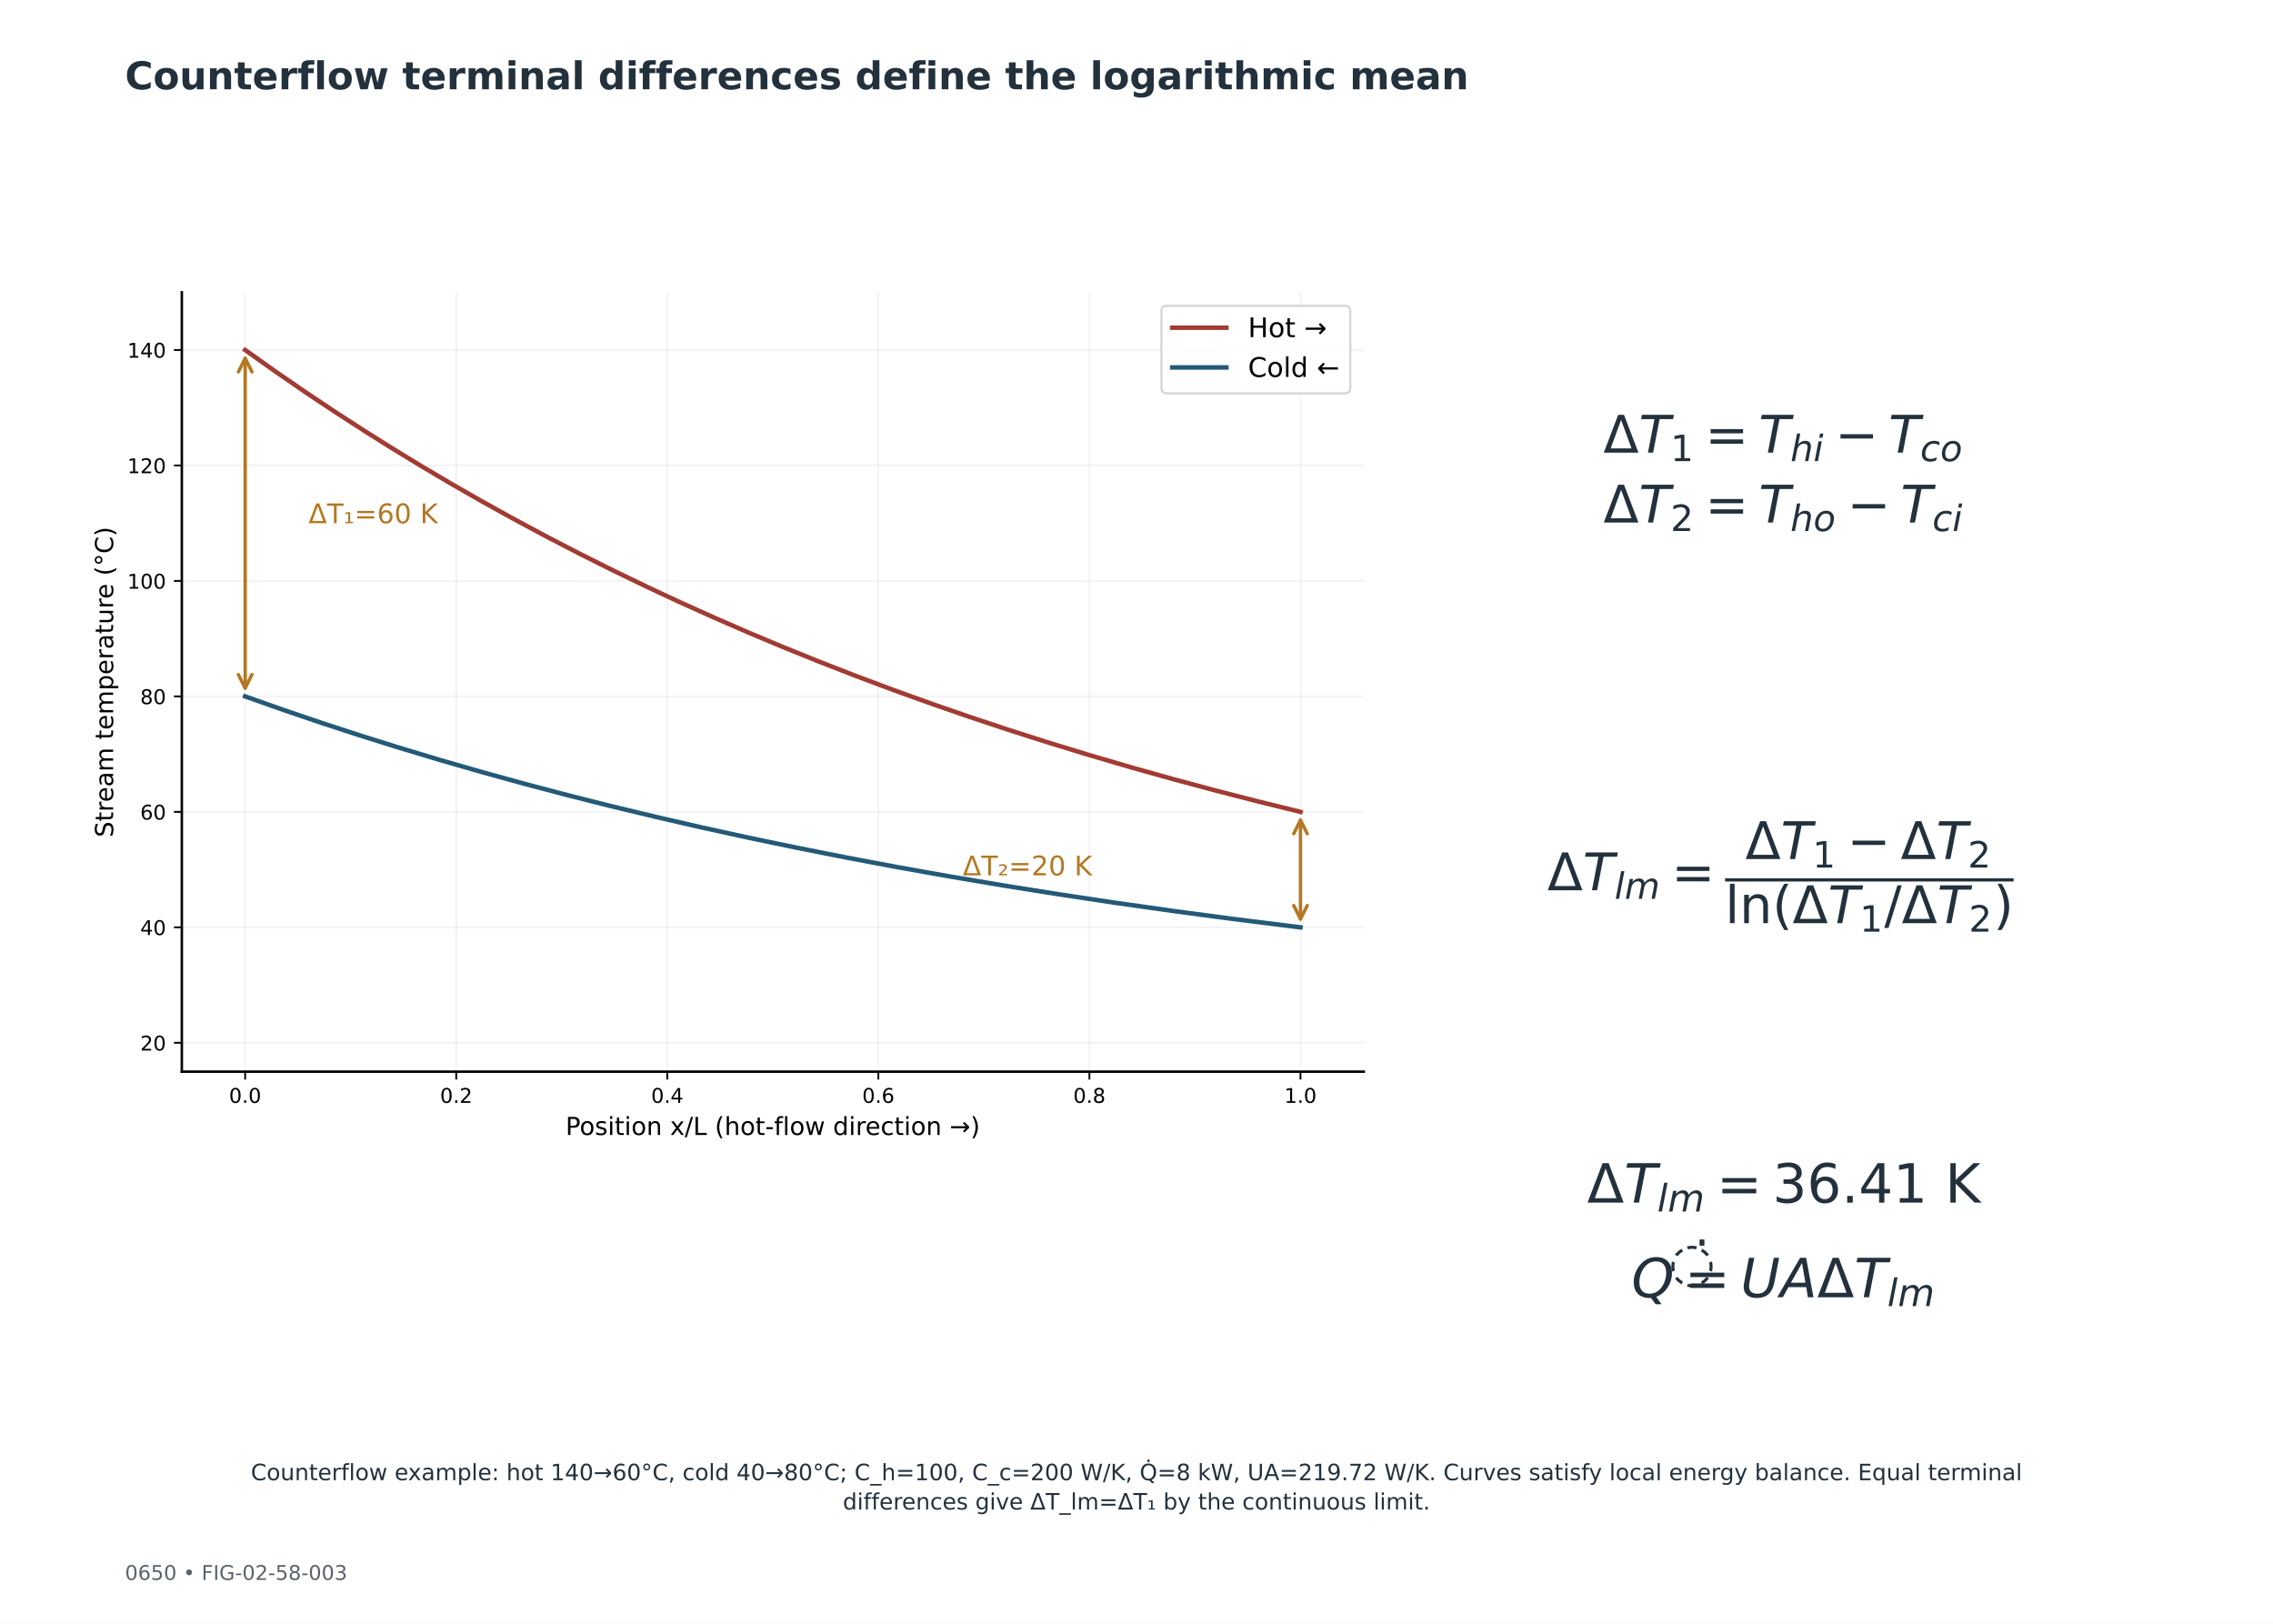
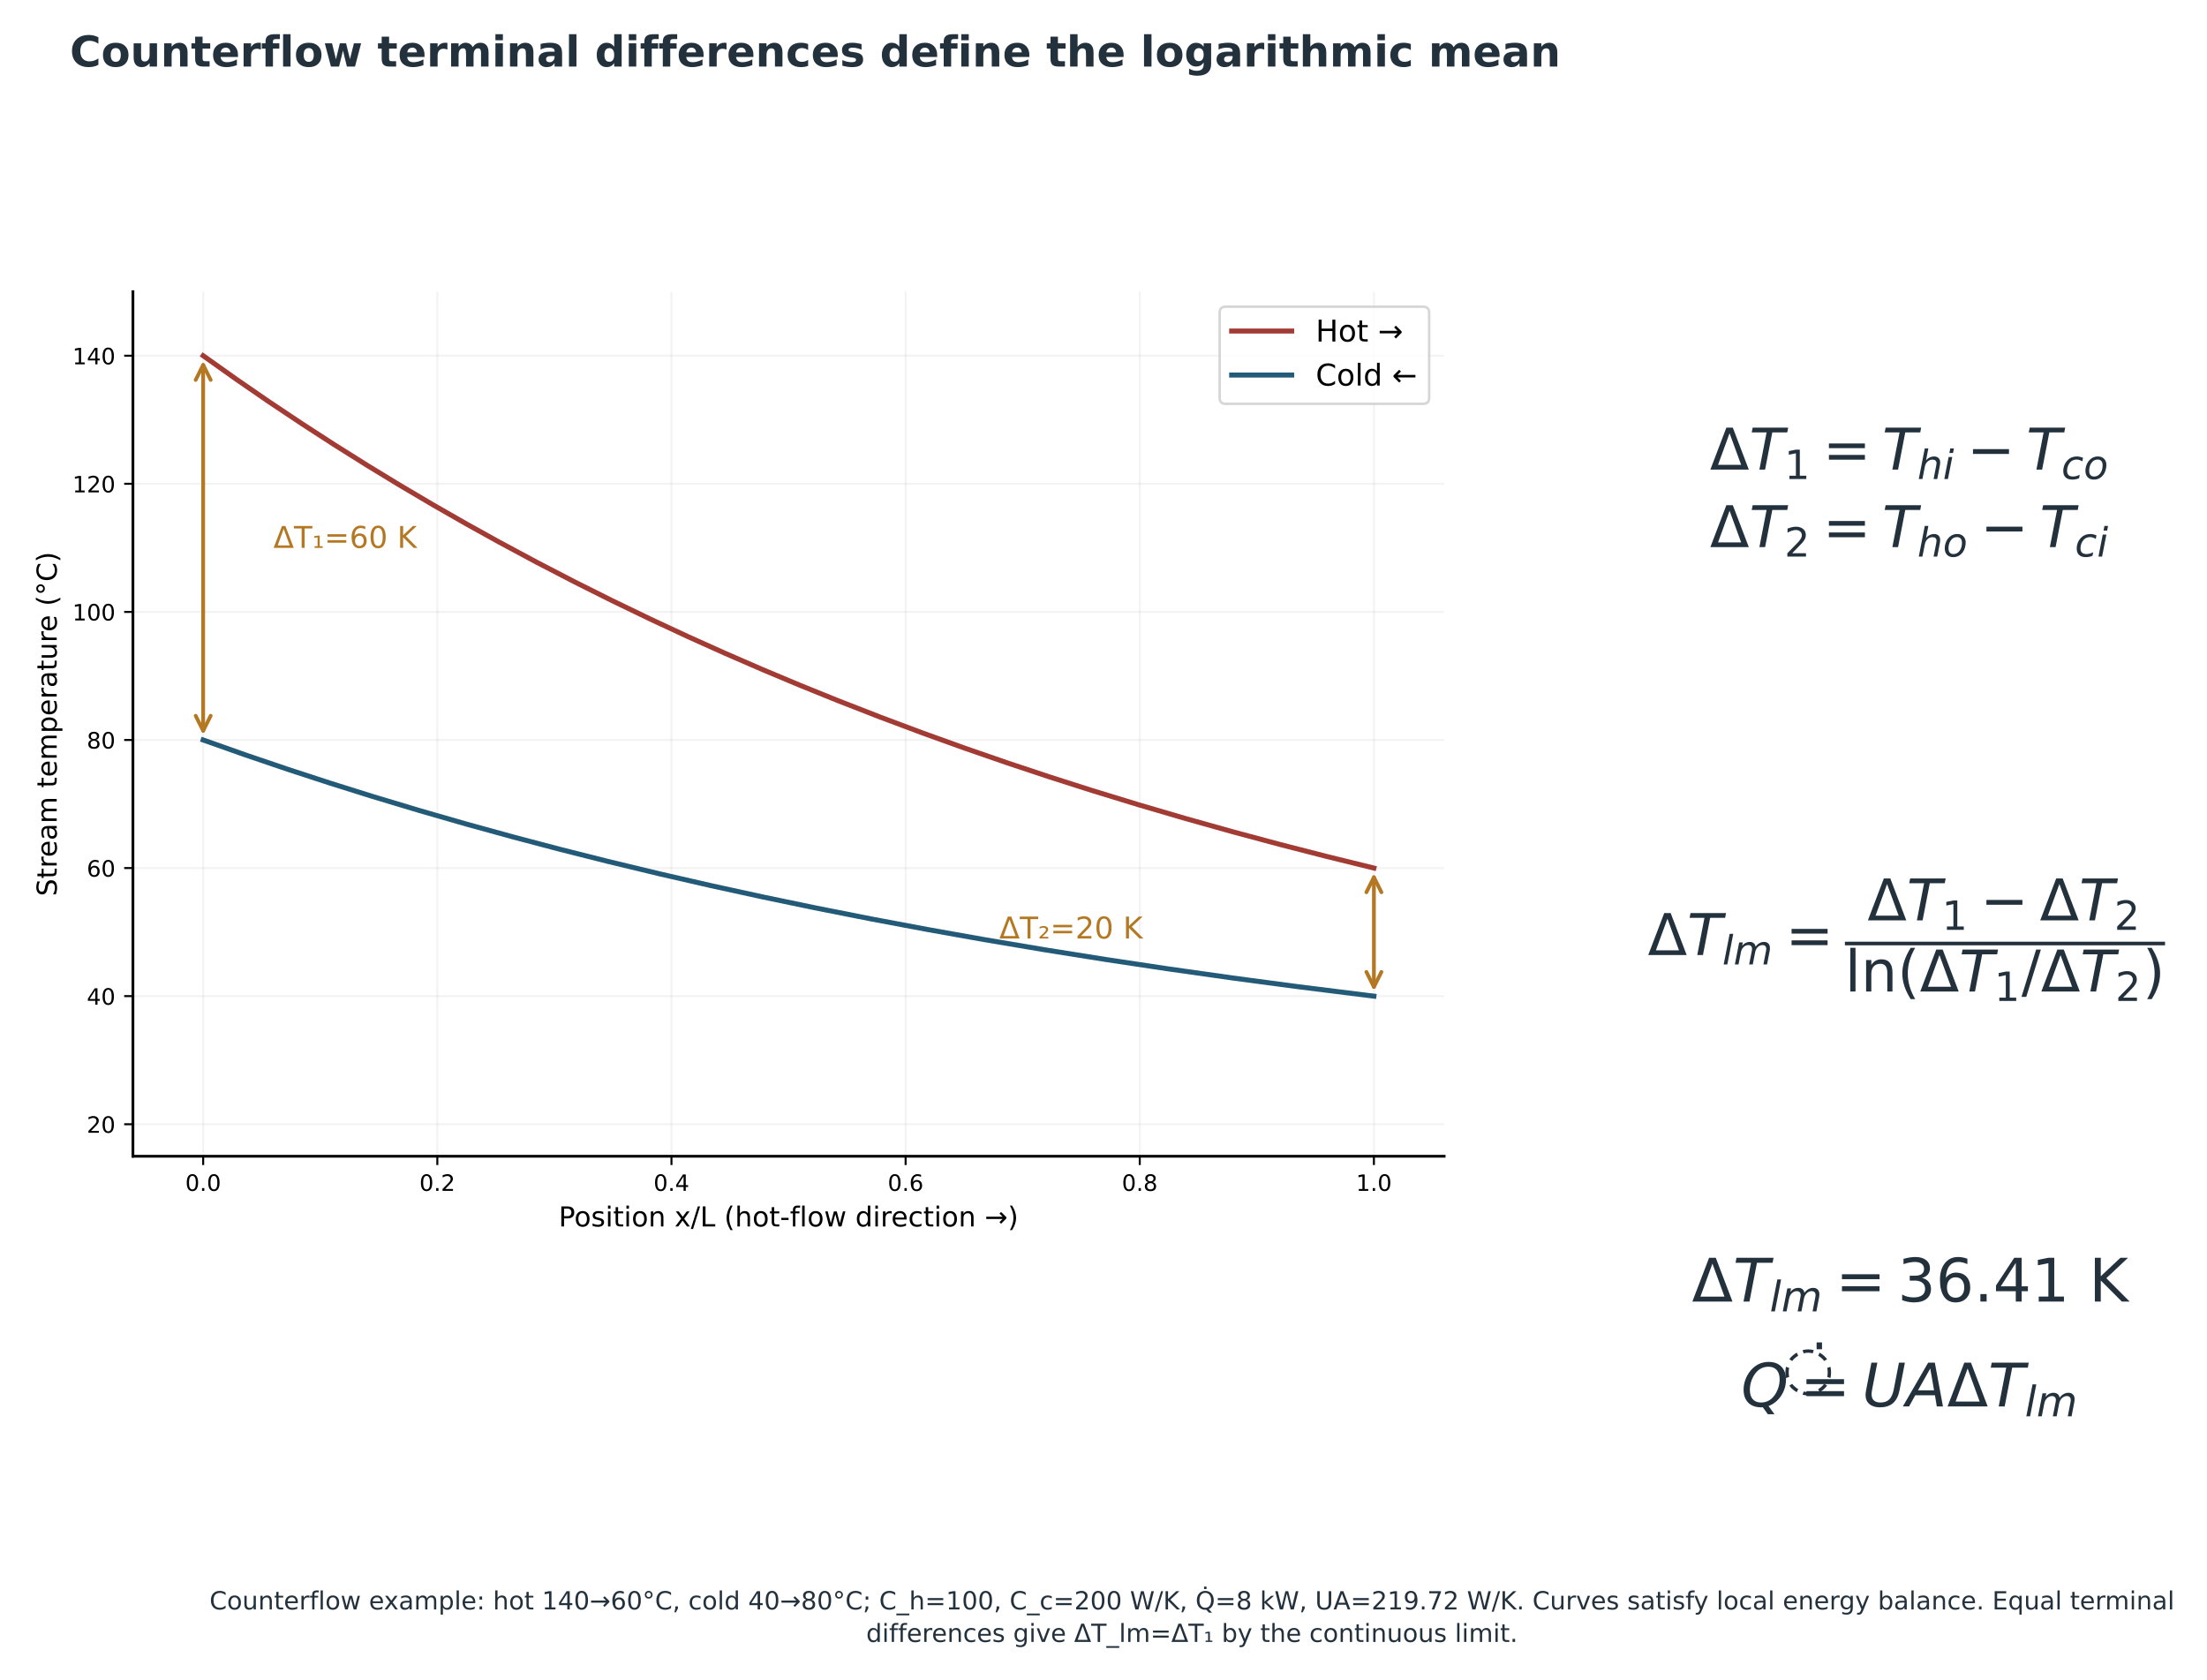
- <svg xmlns="http://www.w3.org/2000/svg" xmlns:xlink="http://www.w3.org/1999/xlink" width="1008pt" height="720pt" viewBox="0 0 1008 720" version="1.1">
+ <svg xmlns="http://www.w3.org/2000/svg" xmlns:xlink="http://www.w3.org/1999/xlink" width="882.25pt" height="671.5pt" viewBox="27.5 13 882.25 671.5" version="1.1">
  <defs>
    <style type="text/css">*{stroke-linejoin: round; stroke-linecap: butt}</style>
  </defs>
  <g id="figure_1">
    <g id="patch_1">
      <path d="M 0 720  L 1008 720  L 1008 0  L 0 0  z " style="fill: #ffffff" />
    </g>
    <g id="axes_1">
      <g id="text_1">
        <g style="fill: #23313d" transform="translate(711.0384 200.9436)">
          <text>
            <tspan x="0" y="-0.234" style="font-size: 23px; font-family: 'DejaVu Sans'; fill: #23313d">Δ</tspan>
            <tspan x="45.136" y="-0.234" style="font-size: 23px; font-family: 'DejaVu Sans'; fill: #23313d">=</tspan>
            <tspan x="102.725" y="-0.234" style="font-size: 23px; font-family: 'DejaVu Sans'; fill: #23313d">−</tspan>
            <tspan x="15.734" y="-0.234" style="font-style: oblique; font-size: 23px; font-family: 'DejaVu Sans'; fill: #23313d">T</tspan>
            <tspan x="68.889" y="-0.234" style="font-style: oblique; font-size: 23px; font-family: 'DejaVu Sans'; fill: #23313d">T</tspan>
            <tspan x="126.478" y="-0.234" style="font-style: oblique; font-size: 23px; font-family: 'DejaVu Sans'; fill: #23313d">T</tspan>
            <tspan x="29.783" y="3.539" style="font-size: 16.1px; font-family: 'DejaVu Sans'; fill: #23313d">1</tspan>
            <tspan x="82.938" y="3.539" style="font-style: oblique; font-size: 16.1px; font-family: 'DejaVu Sans'; fill: #23313d">h</tspan>
            <tspan x="93.142" y="3.539" style="font-style: oblique; font-size: 16.1px; font-family: 'DejaVu Sans'; fill: #23313d">i</tspan>
            <tspan x="140.527" y="3.539" style="font-style: oblique; font-size: 16.1px; font-family: 'DejaVu Sans'; fill: #23313d">c</tspan>
            <tspan x="149.379" y="3.539" style="font-style: oblique; font-size: 16.1px; font-family: 'DejaVu Sans'; fill: #23313d">o</tspan>
          </text>
        </g>
        <g style="fill: #23313d" transform="translate(711.0384 231.9415)">
          <text>
            <tspan x="0" y="-0.234" style="font-size: 23px; font-family: 'DejaVu Sans'; fill: #23313d">Δ</tspan>
            <tspan x="45.136" y="-0.234" style="font-size: 23px; font-family: 'DejaVu Sans'; fill: #23313d">=</tspan>
            <tspan x="108.102" y="-0.234" style="font-size: 23px; font-family: 'DejaVu Sans'; fill: #23313d">−</tspan>
            <tspan x="15.734" y="-0.234" style="font-style: oblique; font-size: 23px; font-family: 'DejaVu Sans'; fill: #23313d">T</tspan>
            <tspan x="68.889" y="-0.234" style="font-style: oblique; font-size: 23px; font-family: 'DejaVu Sans'; fill: #23313d">T</tspan>
            <tspan x="131.855" y="-0.234" style="font-style: oblique; font-size: 23px; font-family: 'DejaVu Sans'; fill: #23313d">T</tspan>
            <tspan x="29.783" y="3.539" style="font-size: 16.1px; font-family: 'DejaVu Sans'; fill: #23313d">2</tspan>
            <tspan x="82.938" y="3.539" style="font-style: oblique; font-size: 16.1px; font-family: 'DejaVu Sans'; fill: #23313d">h</tspan>
            <tspan x="93.142" y="3.539" style="font-style: oblique; font-size: 16.1px; font-family: 'DejaVu Sans'; fill: #23313d">o</tspan>
            <tspan x="145.904" y="3.539" style="font-style: oblique; font-size: 16.1px; font-family: 'DejaVu Sans'; fill: #23313d">c</tspan>
            <tspan x="154.756" y="3.539" style="font-style: oblique; font-size: 16.1px; font-family: 'DejaVu Sans'; fill: #23313d">i</tspan>
          </text>
        </g>
      </g>
      <g id="text_2">
        <g style="fill: #23313d" transform="translate(686.1984 395.154)">
          <text>
            <tspan x="0" y="-0.391" style="font-size: 23px; font-family: 'DejaVu Sans'; fill: #23313d">Δ</tspan>
            <tspan x="55.05" y="-0.391" style="font-size: 23px; font-family: 'DejaVu Sans'; fill: #23313d">=</tspan>
            <tspan x="78.802" y="14.195" style="font-size: 23px; font-family: 'DejaVu Sans'; fill: #23313d">l</tspan>
            <tspan x="85.192" y="14.195" style="font-size: 23px; font-family: 'DejaVu Sans'; fill: #23313d">n</tspan>
            <tspan x="87.802" y="-14.234" style="font-size: 23px; font-family: 'DejaVu Sans'; fill: #23313d">Δ</tspan>
            <tspan x="99.769" y="14.195" style="font-size: 23px; font-family: 'DejaVu Sans'; fill: #23313d">(</tspan>
            <tspan x="108.742" y="14.195" style="font-size: 23px; font-family: 'DejaVu Sans'; fill: #23313d">Δ</tspan>
            <tspan x="132.938" y="-14.234" style="font-size: 23px; font-family: 'DejaVu Sans'; fill: #23313d">−</tspan>
            <tspan x="149.398" y="14.195" style="font-size: 23px; font-family: 'DejaVu Sans'; fill: #23313d">/</tspan>
            <tspan x="156.691" y="-14.234" style="font-size: 23px; font-family: 'DejaVu Sans'; fill: #23313d">Δ</tspan>
            <tspan x="157.147" y="14.195" style="font-size: 23px; font-family: 'DejaVu Sans'; fill: #23313d">Δ</tspan>
            <tspan x="197.802" y="14.195" style="font-size: 23px; font-family: 'DejaVu Sans'; fill: #23313d">)</tspan>
            <tspan x="15.734" y="-0.391" style="font-style: oblique; font-size: 23px; font-family: 'DejaVu Sans'; fill: #23313d">T</tspan>
            <tspan x="103.536" y="-14.234" style="font-style: oblique; font-size: 23px; font-family: 'DejaVu Sans'; fill: #23313d">T</tspan>
            <tspan x="124.476" y="14.195" style="font-style: oblique; font-size: 23px; font-family: 'DejaVu Sans'; fill: #23313d">T</tspan>
            <tspan x="172.425" y="-14.234" style="font-style: oblique; font-size: 23px; font-family: 'DejaVu Sans'; fill: #23313d">T</tspan>
            <tspan x="172.881" y="14.195" style="font-style: oblique; font-size: 23px; font-family: 'DejaVu Sans'; fill: #23313d">T</tspan>
            <tspan x="29.783" y="3.383" style="font-style: oblique; font-size: 16.1px; font-family: 'DejaVu Sans'; fill: #23313d">l</tspan>
            <tspan x="34.256" y="3.383" style="font-style: oblique; font-size: 16.1px; font-family: 'DejaVu Sans'; fill: #23313d">m</tspan>
            <tspan x="117.585" y="-10.461" style="font-size: 16.1px; font-family: 'DejaVu Sans'; fill: #23313d">1</tspan>
            <tspan x="138.526" y="17.969" style="font-size: 16.1px; font-family: 'DejaVu Sans'; fill: #23313d">1</tspan>
            <tspan x="186.474" y="-10.461" style="font-size: 16.1px; font-family: 'DejaVu Sans'; fill: #23313d">2</tspan>
            <tspan x="186.93" y="17.969" style="font-size: 16.1px; font-family: 'DejaVu Sans'; fill: #23313d">2</tspan>
          </text>
          <rect x="78.802" y="-5.711" width="127.973" height="1.438" />
        </g>
      </g>
      <g id="text_3">
        <g style="fill: #23313d" transform="translate(703.8384 533.4703)">
          <text>
            <tspan x="0" y="-0.188" style="font-size: 24px; font-family: 'DejaVu Sans'; fill: #23313d">Δ</tspan>
            <tspan x="57.443" y="-0.188" style="font-size: 24px; font-family: 'DejaVu Sans'; fill: #23313d">=</tspan>
            <tspan x="82.228" y="-0.188" style="font-size: 24px; font-family: 'DejaVu Sans'; fill: #23313d">3</tspan>
            <tspan x="97.498" y="-0.188" style="font-size: 24px; font-family: 'DejaVu Sans'; fill: #23313d">6</tspan>
            <tspan x="112.767" y="-0.188" style="font-size: 24px; font-family: 'DejaVu Sans'; fill: #23313d">.</tspan>
            <tspan x="120.396" y="-0.188" style="font-size: 24px; font-family: 'DejaVu Sans'; fill: #23313d">4</tspan>
            <tspan x="135.666" y="-0.188" style="font-size: 24px; font-family: 'DejaVu Sans'; fill: #23313d">1</tspan>
            <tspan x="158.728" y="-0.188" style="font-size: 24px; font-family: 'DejaVu Sans'; fill: #23313d">K</tspan>
            <tspan x="16.418" y="-0.188" style="font-style: oblique; font-size: 24px; font-family: 'DejaVu Sans'; fill: #23313d">T</tspan>
            <tspan x="31.078" y="3.75" style="font-style: oblique; font-size: 16.8px; font-family: 'DejaVu Sans'; fill: #23313d">l</tspan>
            <tspan x="35.746" y="3.75" style="font-style: oblique; font-size: 16.8px; font-family: 'DejaVu Sans'; fill: #23313d">m</tspan>
          </text>
        </g>
        <g style="fill: #23313d" transform="translate(723.5184 575.6147)">
          <text>
            <tspan x="16.344" y="-7.766" style="font-size: 24px; font-family: 'DejaVu Sans'; fill: #23313d">̇</tspan>
            <tspan x="23.566" y="-0.391" style="font-size: 24px; font-family: 'DejaVu Sans'; fill: #23313d">=</tspan>
            <tspan x="82.336" y="-0.391" style="font-size: 24px; font-family: 'DejaVu Sans'; fill: #23313d">Δ</tspan>
            <tspan x="0" y="-0.391" style="font-style: oblique; font-size: 24px; font-family: 'DejaVu Sans'; fill: #23313d">Q</tspan>
            <tspan x="48.352" y="-0.391" style="font-style: oblique; font-size: 24px; font-family: 'DejaVu Sans'; fill: #23313d">U</tspan>
            <tspan x="65.918" y="-0.391" style="font-style: oblique; font-size: 24px; font-family: 'DejaVu Sans'; fill: #23313d">A</tspan>
            <tspan x="98.754" y="-0.391" style="font-style: oblique; font-size: 24px; font-family: 'DejaVu Sans'; fill: #23313d">T</tspan>
            <tspan x="113.414" y="3.547" style="font-style: oblique; font-size: 16.8px; font-family: 'DejaVu Sans'; fill: #23313d">l</tspan>
            <tspan x="118.082" y="3.547" style="font-style: oblique; font-size: 16.8px; font-family: 'DejaVu Sans'; fill: #23313d">m</tspan>
          </text>
        </g>
      </g>
    </g>
    <g id="axes_2">
      <g id="patch_2">
        <path d="M 80.64 475.2  L 604.8 475.2  L 604.8 129.6  L 80.64 129.6  z " style="fill: #ffffff" />
      </g>
      <g id="matplotlib.axis_1">
        <g id="xtick_1">
          <g id="line2d_1">
            <path d="M 108.72 475.2  L 108.72 129.6  " clip-path="url(#p38043edbe0)" style="fill: none; stroke: #b0b0b0; stroke-opacity: 0.15; stroke-width: 0.8; stroke-linecap: square" />
          </g>
          <g id="line2d_2">
            <defs>
              <path id="ma3fc18273e" d="M 0 0  L 0 3.5  " style="stroke: #000000; stroke-width: 0.8" />
            </defs>
            <g>
              <use xlink:href="#ma3fc18273e" x="108.72" y="475.2" style="stroke: #000000; stroke-width: 0.8" />
            </g>
          </g>
          <g id="text_4">
            <text style="font-size: 9px; font-family: 'DejaVu Sans'; text-anchor: middle" x="108.72" y="489.039" transform="rotate(-0 108.72 489.0386)">0.0</text>
          </g>
        </g>
        <g id="xtick_2">
          <g id="line2d_3">
            <path d="M 202.32 475.2  L 202.32 129.6  " clip-path="url(#p38043edbe0)" style="fill: none; stroke: #b0b0b0; stroke-opacity: 0.15; stroke-width: 0.8; stroke-linecap: square" />
          </g>
          <g id="line2d_4">
            <g>
              <use xlink:href="#ma3fc18273e" x="202.32" y="475.2" style="stroke: #000000; stroke-width: 0.8" />
            </g>
          </g>
          <g id="text_5">
            <text style="font-size: 9px; font-family: 'DejaVu Sans'; text-anchor: middle" x="202.32" y="489.039" transform="rotate(-0 202.32 489.0386)">0.2</text>
          </g>
        </g>
        <g id="xtick_3">
          <g id="line2d_5">
            <path d="M 295.92 475.2  L 295.92 129.6  " clip-path="url(#p38043edbe0)" style="fill: none; stroke: #b0b0b0; stroke-opacity: 0.15; stroke-width: 0.8; stroke-linecap: square" />
          </g>
          <g id="line2d_6">
            <g>
              <use xlink:href="#ma3fc18273e" x="295.92" y="475.2" style="stroke: #000000; stroke-width: 0.8" />
            </g>
          </g>
          <g id="text_6">
            <text style="font-size: 9px; font-family: 'DejaVu Sans'; text-anchor: middle" x="295.92" y="489.039" transform="rotate(-0 295.92 489.0386)">0.4</text>
          </g>
        </g>
        <g id="xtick_4">
          <g id="line2d_7">
            <path d="M 389.52 475.2  L 389.52 129.6  " clip-path="url(#p38043edbe0)" style="fill: none; stroke: #b0b0b0; stroke-opacity: 0.15; stroke-width: 0.8; stroke-linecap: square" />
          </g>
          <g id="line2d_8">
            <g>
              <use xlink:href="#ma3fc18273e" x="389.52" y="475.2" style="stroke: #000000; stroke-width: 0.8" />
            </g>
          </g>
          <g id="text_7">
            <text style="font-size: 9px; font-family: 'DejaVu Sans'; text-anchor: middle" x="389.52" y="489.039" transform="rotate(-0 389.52 489.0386)">0.6</text>
          </g>
        </g>
        <g id="xtick_5">
          <g id="line2d_9">
            <path d="M 483.12 475.2  L 483.12 129.6  " clip-path="url(#p38043edbe0)" style="fill: none; stroke: #b0b0b0; stroke-opacity: 0.15; stroke-width: 0.8; stroke-linecap: square" />
          </g>
          <g id="line2d_10">
            <g>
              <use xlink:href="#ma3fc18273e" x="483.12" y="475.2" style="stroke: #000000; stroke-width: 0.8" />
            </g>
          </g>
          <g id="text_8">
            <text style="font-size: 9px; font-family: 'DejaVu Sans'; text-anchor: middle" x="483.12" y="489.039" transform="rotate(-0 483.12 489.0386)">0.8</text>
          </g>
        </g>
        <g id="xtick_6">
          <g id="line2d_11">
            <path d="M 576.72 475.2  L 576.72 129.6  " clip-path="url(#p38043edbe0)" style="fill: none; stroke: #b0b0b0; stroke-opacity: 0.15; stroke-width: 0.8; stroke-linecap: square" />
          </g>
          <g id="line2d_12">
            <g>
              <use xlink:href="#ma3fc18273e" x="576.72" y="475.2" style="stroke: #000000; stroke-width: 0.8" />
            </g>
          </g>
          <g id="text_9">
            <text style="font-size: 9px; font-family: 'DejaVu Sans'; text-anchor: middle" x="576.72" y="489.039" transform="rotate(-0 576.72 489.0386)">1.0</text>
          </g>
        </g>
        <g id="text_10">
          <text style="font-size: 11px; font-family: 'DejaVu Sans'; text-anchor: middle" x="342.72" y="503.269" transform="rotate(-0 342.72 503.2686)">Position x/L (hot-flow direction →)</text>
        </g>
      </g>
      <g id="matplotlib.axis_2">
        <g id="ytick_1">
          <g id="line2d_13">
            <path d="M 80.64 462.4  L 604.8 462.4  " clip-path="url(#p38043edbe0)" style="fill: none; stroke: #b0b0b0; stroke-opacity: 0.15; stroke-width: 0.8; stroke-linecap: square" />
          </g>
          <g id="line2d_14">
            <defs>
              <path id="mb9328cbf6f" d="M 0 0  L -3.5 0  " style="stroke: #000000; stroke-width: 0.8" />
            </defs>
            <g>
              <use xlink:href="#mb9328cbf6f" x="80.64" y="462.4" style="stroke: #000000; stroke-width: 0.8" />
            </g>
          </g>
          <g id="text_11">
            <text style="font-size: 9px; font-family: 'DejaVu Sans'; text-anchor: end" x="73.64" y="465.819" transform="rotate(-0 73.64 465.8193)">20</text>
          </g>
        </g>
        <g id="ytick_2">
          <g id="line2d_15">
            <path d="M 80.64 411.2  L 604.8 411.2  " clip-path="url(#p38043edbe0)" style="fill: none; stroke: #b0b0b0; stroke-opacity: 0.15; stroke-width: 0.8; stroke-linecap: square" />
          </g>
          <g id="line2d_16">
            <g>
              <use xlink:href="#mb9328cbf6f" x="80.64" y="411.2" style="stroke: #000000; stroke-width: 0.8" />
            </g>
          </g>
          <g id="text_12">
            <text style="font-size: 9px; font-family: 'DejaVu Sans'; text-anchor: end" x="73.64" y="414.619" transform="rotate(-0 73.64 414.6193)">40</text>
          </g>
        </g>
        <g id="ytick_3">
          <g id="line2d_17">
            <path d="M 80.64 360  L 604.8 360  " clip-path="url(#p38043edbe0)" style="fill: none; stroke: #b0b0b0; stroke-opacity: 0.15; stroke-width: 0.8; stroke-linecap: square" />
          </g>
          <g id="line2d_18">
            <g>
              <use xlink:href="#mb9328cbf6f" x="80.64" y="360" style="stroke: #000000; stroke-width: 0.8" />
            </g>
          </g>
          <g id="text_13">
            <text style="font-size: 9px; font-family: 'DejaVu Sans'; text-anchor: end" x="73.64" y="363.419" transform="rotate(-0 73.64 363.4193)">60</text>
          </g>
        </g>
        <g id="ytick_4">
          <g id="line2d_19">
            <path d="M 80.64 308.8  L 604.8 308.8  " clip-path="url(#p38043edbe0)" style="fill: none; stroke: #b0b0b0; stroke-opacity: 0.15; stroke-width: 0.8; stroke-linecap: square" />
          </g>
          <g id="line2d_20">
            <g>
              <use xlink:href="#mb9328cbf6f" x="80.64" y="308.8" style="stroke: #000000; stroke-width: 0.8" />
            </g>
          </g>
          <g id="text_14">
            <text style="font-size: 9px; font-family: 'DejaVu Sans'; text-anchor: end" x="73.64" y="312.219" transform="rotate(-0 73.64 312.2193)">80</text>
          </g>
        </g>
        <g id="ytick_5">
          <g id="line2d_21">
            <path d="M 80.64 257.6  L 604.8 257.6  " clip-path="url(#p38043edbe0)" style="fill: none; stroke: #b0b0b0; stroke-opacity: 0.15; stroke-width: 0.8; stroke-linecap: square" />
          </g>
          <g id="line2d_22">
            <g>
              <use xlink:href="#mb9328cbf6f" x="80.64" y="257.6" style="stroke: #000000; stroke-width: 0.8" />
            </g>
          </g>
          <g id="text_15">
            <text style="font-size: 9px; font-family: 'DejaVu Sans'; text-anchor: end" x="73.64" y="261.019" transform="rotate(-0 73.64 261.0193)">100</text>
          </g>
        </g>
        <g id="ytick_6">
          <g id="line2d_23">
            <path d="M 80.64 206.4  L 604.8 206.4  " clip-path="url(#p38043edbe0)" style="fill: none; stroke: #b0b0b0; stroke-opacity: 0.15; stroke-width: 0.8; stroke-linecap: square" />
          </g>
          <g id="line2d_24">
            <g>
              <use xlink:href="#mb9328cbf6f" x="80.64" y="206.4" style="stroke: #000000; stroke-width: 0.8" />
            </g>
          </g>
          <g id="text_16">
            <text style="font-size: 9px; font-family: 'DejaVu Sans'; text-anchor: end" x="73.64" y="209.819" transform="rotate(-0 73.64 209.8193)">120</text>
          </g>
        </g>
        <g id="ytick_7">
          <g id="line2d_25">
            <path d="M 80.64 155.2  L 604.8 155.2  " clip-path="url(#p38043edbe0)" style="fill: none; stroke: #b0b0b0; stroke-opacity: 0.15; stroke-width: 0.8; stroke-linecap: square" />
          </g>
          <g id="line2d_26">
            <g>
              <use xlink:href="#mb9328cbf6f" x="80.64" y="155.2" style="stroke: #000000; stroke-width: 0.8" />
            </g>
          </g>
          <g id="text_17">
            <text style="font-size: 9px; font-family: 'DejaVu Sans'; text-anchor: end" x="73.64" y="158.619" transform="rotate(-0 73.64 158.6193)">140</text>
          </g>
        </g>
        <g id="text_18">
          <text style="font-size: 11px; font-family: 'DejaVu Sans'; text-anchor: middle" x="50.174" y="302.4" transform="rotate(-90 50.17359 302.4)">Stream temperature (°C)</text>
        </g>
      </g>
      <g id="line2d_27">
        <path d="M 108.72 155.2  L 121.877 164.543  L 135.033 173.601  L 148.19 182.385  L 161.347 190.901  L 174.503 199.158  L 187.66 207.163  L 200.816 214.926  L 213.973 222.452  L 227.13 229.75  L 242.166 237.818  L 257.202 245.607  L 272.238 253.126  L 287.274 260.383  L 302.31 267.39  L 317.347 274.153  L 332.383 280.681  L 347.419 286.984  L 362.455 293.067  L 379.371 299.659  L 396.286 305.995  L 413.202 312.084  L 430.118 317.936  L 447.033 323.56  L 463.949 328.965  L 482.744 334.725  L 501.539 340.235  L 520.334 345.508  L 539.13 350.553  L 557.925 355.381  L 576.72 360  L 576.72 360  " clip-path="url(#p38043edbe0)" style="fill: none; stroke: #a23b34; stroke-width: 2; stroke-linecap: square" />
      </g>
      <g id="line2d_28">
        <path d="M 108.72 308.8  L 125.636 314.78  L 142.551 320.527  L 159.467 326.05  L 176.383 331.358  L 195.178 337.014  L 213.973 342.426  L 232.768 347.604  L 251.563 352.559  L 270.359 357.3  L 291.033 362.279  L 311.708 367.022  L 332.383 371.541  L 353.057 375.845  L 375.612 380.309  L 398.166 384.542  L 420.72 388.557  L 445.154 392.673  L 469.587 396.56  L 494.021 400.23  L 520.334 403.954  L 546.648 407.455  L 574.84 410.974  L 576.72 411.2  L 576.72 411.2  " clip-path="url(#p38043edbe0)" style="fill: none; stroke: #235a78; stroke-width: 2; stroke-linecap: square" />
      </g>
      <g id="patch_3">
        <path d="M 80.64 475.2  L 80.64 129.6  " style="fill: none; stroke: #000000; stroke-width: 1.1; stroke-linejoin: miter; stroke-linecap: square" />
      </g>
      <g id="patch_4">
        <path d="M 80.64 475.2  L 604.8 475.2  " style="fill: none; stroke: #000000; stroke-width: 1.1; stroke-linejoin: miter; stroke-linecap: square" />
      </g>
      <g id="text_19">
        <text style="font-size: 12px; font-family: 'DejaVu Sans'; text-anchor: start; fill: #b47722" x="136.8" y="232" transform="rotate(-0 136.8 232)">ΔT₁=60 K</text>
      </g>
      <g id="text_20">
        <text style="font-size: 12px; font-family: 'DejaVu Sans'; text-anchor: start; fill: #b47722" x="426.96" y="388.16" transform="rotate(-0 426.96 388.16)">ΔT₂=20 K</text>
      </g>
      <g id="patch_5">
        <path d="M 108.72 305.121  Q 108.72 232.001 108.72 158.88  " clip-path="url(#p38043edbe0)" style="fill: none; stroke: #b47722; stroke-width: 1.5; stroke-linecap: round" />
        <path d="M 111.72 299.121  L 108.72 305.121  L 105.72 299.121  " clip-path="url(#p38043edbe0)" style="fill: none; stroke: #b47722; stroke-width: 1.5; stroke-linecap: round" />
        <path d="M 105.72 164.88  L 108.72 158.88  L 111.72 164.88  " clip-path="url(#p38043edbe0)" style="fill: none; stroke: #b47722; stroke-width: 1.5; stroke-linecap: round" />
      </g>
      <g id="patch_6">
        <path d="M 576.72 407.526  Q 576.72 385.6 576.72 363.674  " clip-path="url(#p38043edbe0)" style="fill: none; stroke: #b47722; stroke-width: 1.5; stroke-linecap: round" />
        <path d="M 579.72 401.526  L 576.72 407.526  L 573.72 401.526  " clip-path="url(#p38043edbe0)" style="fill: none; stroke: #b47722; stroke-width: 1.5; stroke-linecap: round" />
        <path d="M 573.72 369.674  L 576.72 363.674  L 579.72 369.674  " clip-path="url(#p38043edbe0)" style="fill: none; stroke: #b47722; stroke-width: 1.5; stroke-linecap: round" />
      </g>
      <g id="legend_1">
        <g id="patch_7">
          <path d="M 517.457 174.428  L 596.4 174.428  Q 598.8 174.428 598.8 172.028  L 598.8 138  Q 598.8 135.6 596.4 135.6  L 517.457 135.6  Q 515.057 135.6 515.057 138  L 515.057 172.028  Q 515.057 174.428 517.457 174.428  z " style="fill: #ffffff; opacity: 0.8; stroke: #cccccc; stroke-linejoin: miter" />
        </g>
        <g id="line2d_29">
          <path d="M 519.857 145.318  L 531.857 145.318  L 543.857 145.318  " style="fill: none; stroke: #a23b34; stroke-width: 2; stroke-linecap: square" />
        </g>
        <g id="text_21">
          <text style="font-size: 12px; font-family: 'DejaVu Sans'; text-anchor: start" x="553.457" y="149.518" transform="rotate(-0 553.4569 149.5181)">Hot →</text>
        </g>
        <g id="line2d_30">
          <path d="M 519.857 162.932  L 531.857 162.932  L 543.857 162.932  " style="fill: none; stroke: #235a78; stroke-width: 2; stroke-linecap: square" />
        </g>
        <g id="text_22">
          <text style="font-size: 12px; font-family: 'DejaVu Sans'; text-anchor: start" x="553.457" y="167.132" transform="rotate(-0 553.4569 167.1319)">Cold ←</text>
        </g>
      </g>
    </g>
    <g id="text_23">
      <text style="font-weight: 700; font-size: 17px; font-family: 'DejaVu Sans'; text-anchor: start; fill: #23313d" x="55.44" y="39.6" transform="rotate(-0 55.44 39.6)">Counterflow terminal differences define the logarithmic mean</text>
    </g>
-     <g id="text_24">
-       <text style="font-size: 9px; font-family: 'DejaVu Sans'; text-anchor: start; fill: #59636c" x="55.44" y="700.56" transform="rotate(-0 55.44 700.56)">0650  •  FIG-02-58-003</text>
-     </g>
    <g id="text_25">
      <text style="font-size: 10px; font-family: 'DejaVu Sans'; fill: #23313d" transform="translate(111.2445 656.3625)">Counterflow example: hot 140→60°C, cold 40→80°C; C_h=100, C_c=200 W/K, Q̇=8 kW, UA=219.72 W/K. Curves satisfy local energy balance. Equal terminal</text>
      <text style="font-size: 10px; font-family: 'DejaVu Sans'; fill: #23313d" transform="translate(373.7625 669.3581)">differences give ΔT_lm=ΔT₁ by the continuous limit.</text>
    </g>
  </g>
  <defs>
    <clipPath id="p38043edbe0">
      <rect x="80.64" y="129.6" width="524.16" height="345.6" />
    </clipPath>
  </defs>
</svg>
